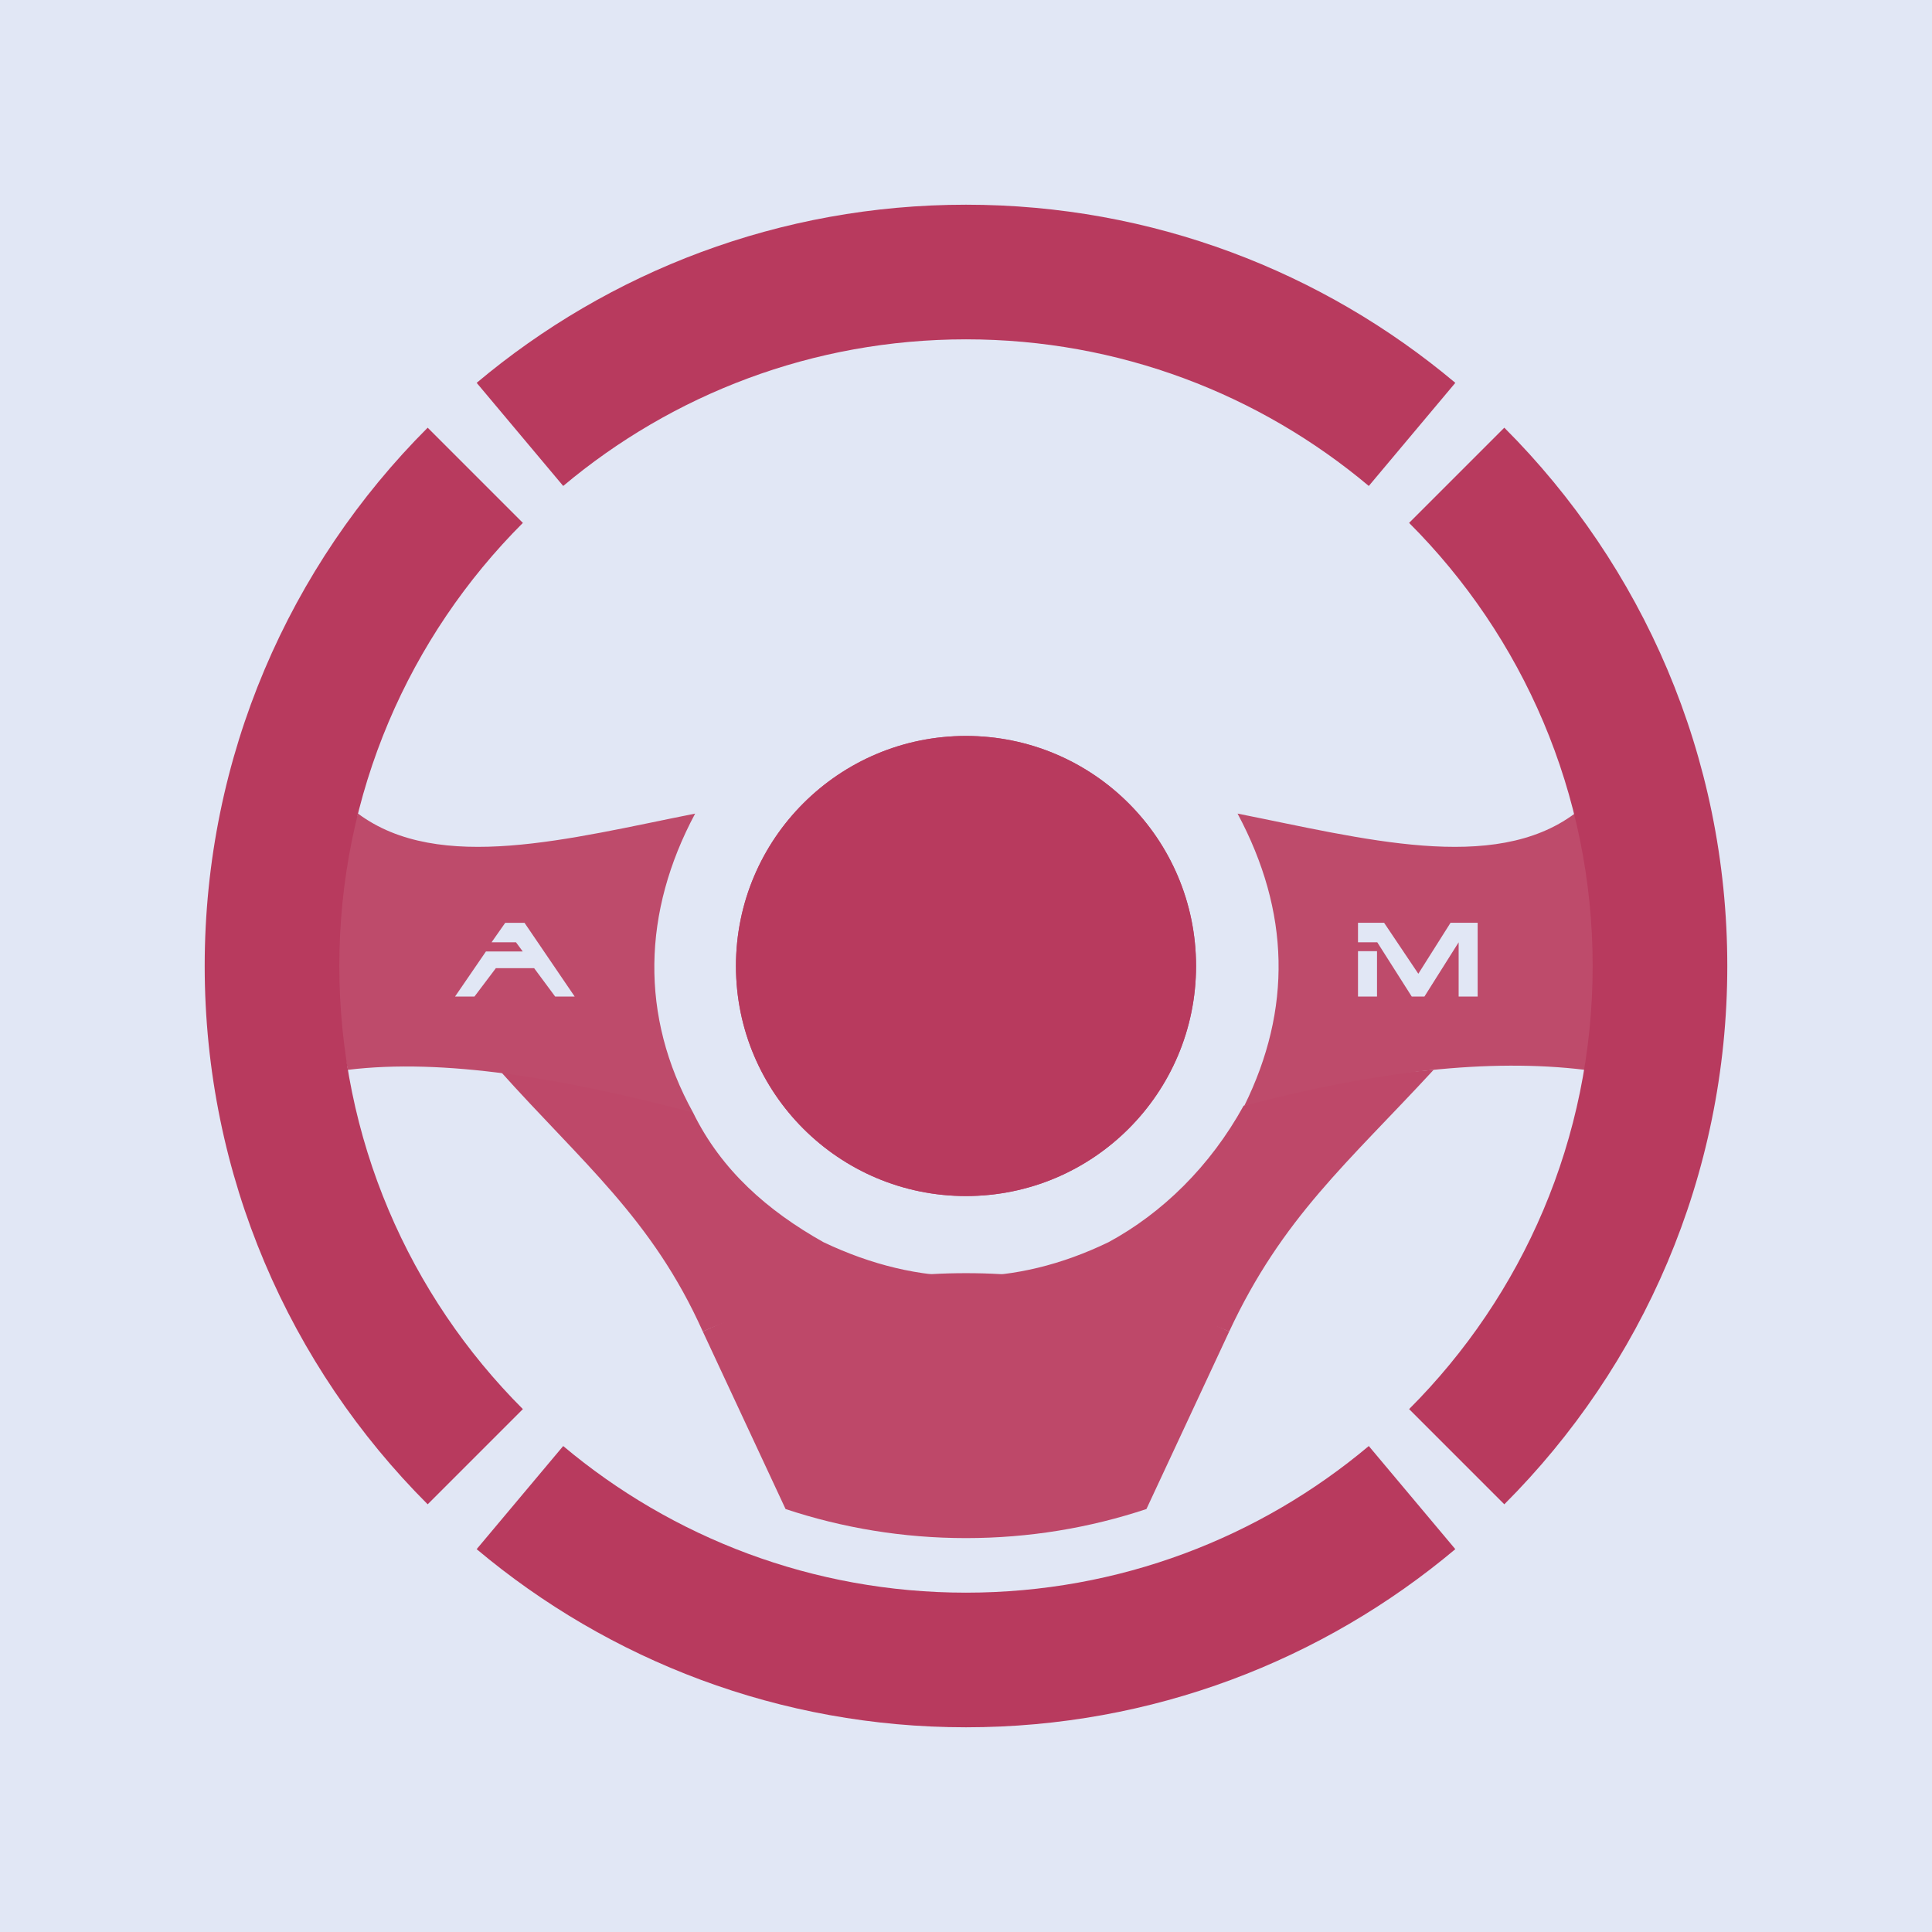
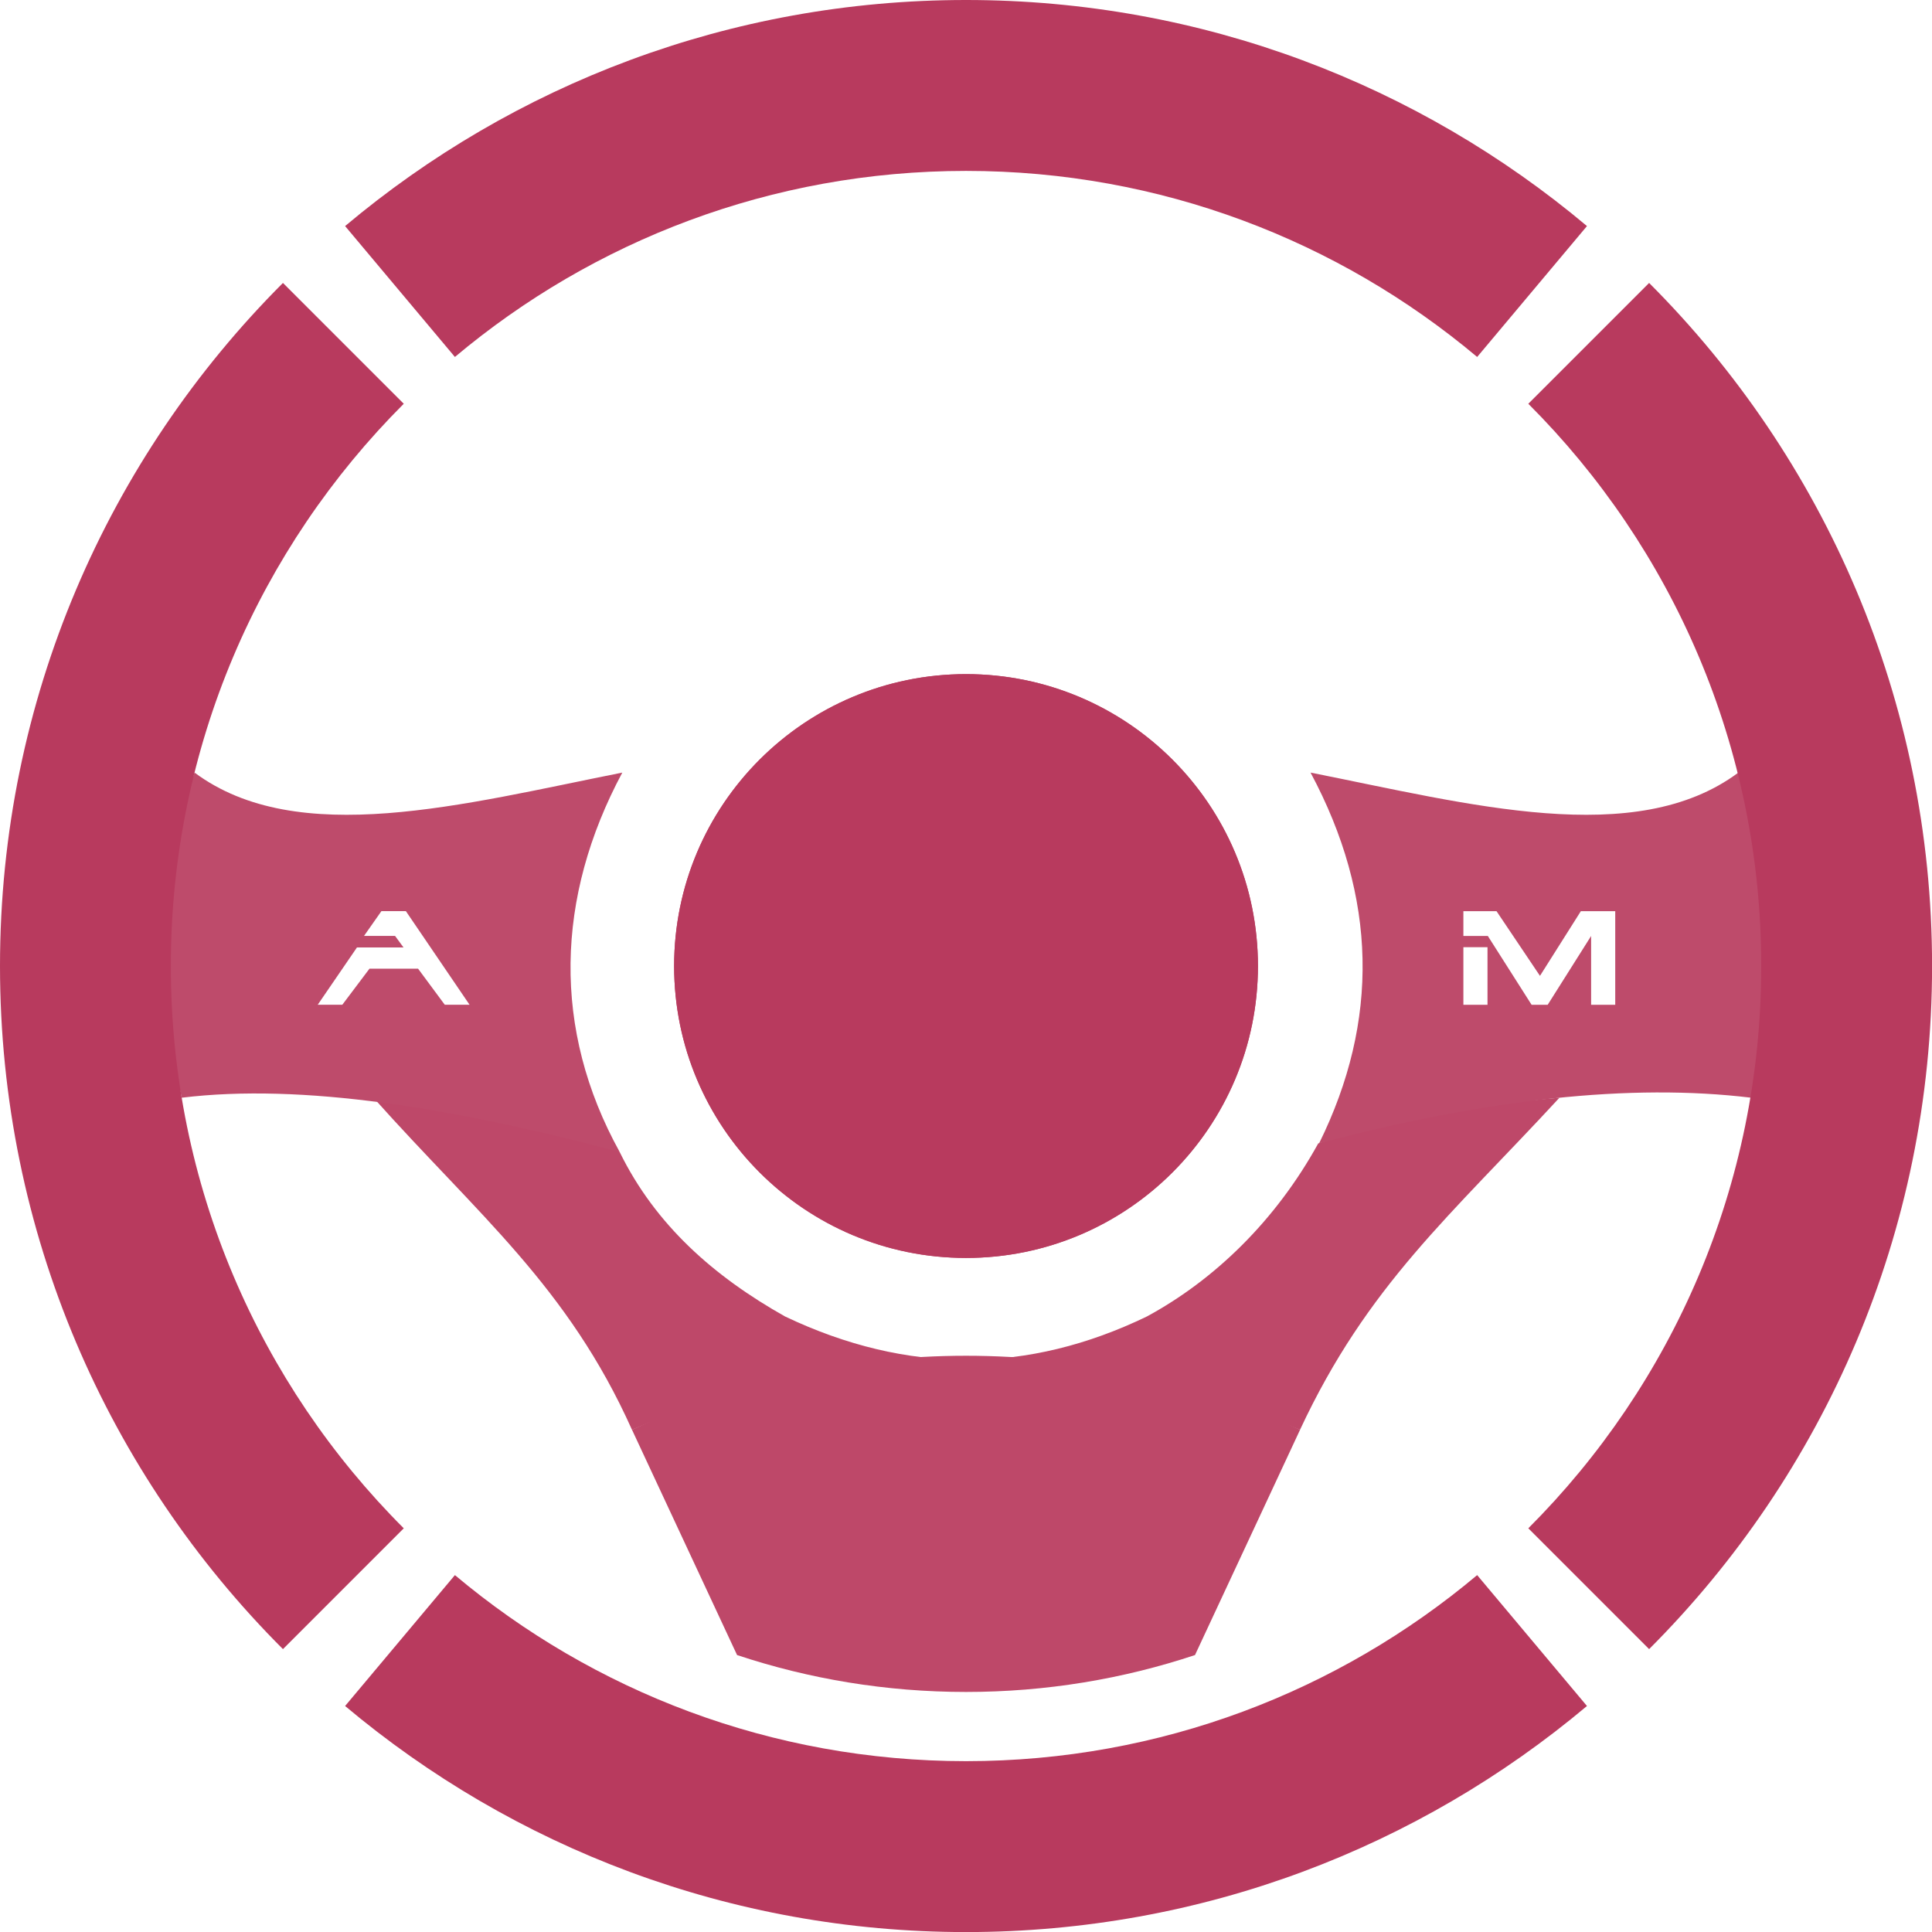
- <svg xmlns="http://www.w3.org/2000/svg" xml:space="preserve" width="40.279mm" height="40.279mm" version="1.1" style="shape-rendering:geometricPrecision; text-rendering:geometricPrecision; image-rendering:optimizeQuality; fill-rule:evenodd; clip-rule:evenodd" viewBox="0 0 1435.78 1435.78">
+ <svg xmlns="http://www.w3.org/2000/svg" xml:space="preserve" width="31.743mm" height="31.743mm" version="1.1" style="shape-rendering:geometricPrecision; text-rendering:geometricPrecision; image-rendering:optimizeQuality; fill-rule:evenodd; clip-rule:evenodd" viewBox="0 0 293.13 293.13">
  <defs>
    <style type="text/css">
   
-     .fil0 {fill:#E1E7F5}
-     .fil1 {fill:#BE4869}
-     .fil4 {fill:#BE4B6B}
-     .fil3 {fill:#B83A5E}
-     .fil2 {fill:#BD4969}
+     .fil0 {fill:#BE4869}
+     .fil3 {fill:#BE4B6B}
+     .fil2 {fill:#B83A5E}
+     .fil1 {fill:#BD4969}
   
  </style>
  </defs>
  <g id="Capa_x0020_1">
-     <g id="_1960709348352">
-       <rect class="fil0" width="1435.78" height="1435.78" />
-       <g>
-         <path class="fil1" d="M851.98 1121.45c-42.16,14 -87.24,21.6 -134.09,21.6 -46.86,0 -91.93,-7.6 -134.09,-21.6l-61.52 -131.93c61.25,-28.56 128.02,-43.36 195.61,-43.36 67.59,0 134.36,14.8 195.61,43.36l-61.52 131.93z" />
-         <circle class="fil2" cx="717.89" cy="717.89" r="170.96" />
-         <circle class="fil3" cx="717.89" cy="717.89" r="170.96" />
-         <path class="fil1" d="M522.28 989.52c-37.56,-83.93 -90.04,-125.77 -151.41,-194.48 42.71,2.22 116.63,8.77 144.19,31.78 21.02,42.94 55.44,73 96.86,96.3 71.74,34.16 142.37,33.64 211.93,0 39.78,-21.54 75.49,-56.25 100.35,-101.38 48.85,-16.29 94.63,-22.87 141.22,-26.7 -63.72,69.05 -112.37,109.67 -151.92,194.48 -119.25,-50.21 -282.15,-48.04 -391.22,0z" />
-         <path class="fil4" d="M266.06 604.63c60.29,44.9 157.47,18.47 250.54,0 -39.09,72.99 -41.24,150.44 -1.54,222.2 -97.74,-25.91 -185.94,-40.37 -256.51,-31.78 -15.11,-66.6 -13.13,-135.28 7.51,-190.42zm122.41 102.44l-4.99 -6.78 -18.18 0 10.17 -14.5 14.32 0 37.3 54.82 -14.5 0 -15.64 -21.1 -28.45 0 -15.92 21.1 -14.42 0 22.98 -33.53 27.32 0z" />
-         <path class="fil4" d="M1170.24 604.63c-60.29,44.9 -157.47,18.47 -250.54,0 39.09,72.99 40.43,145.35 5.02,217.12 97.74,-25.91 182.46,-35.29 253.03,-26.7 15.11,-66.6 13.13,-135.28 -7.51,-190.42zm-161.03 102.25l0 33.72 14.13 0 0 -33.72 -14.13 0zm74.79 33.72l14.13 0 0 -54.82 -20.16 0 -23.93 37.87 -25.43 -37.87 -19.4 0 0 14.5 14.32 0 25.62 40.32 9.42 0 25.43 -40.32 0 40.32z" />
-         <path class="fil3" d="M717.89 152.13c138.48,0 265.31,49.78 363.65,132.38l-64.31 76.64c-80.95,-67.99 -185.35,-108.97 -299.34,-108.97 -113.99,0 -218.39,40.98 -299.34,108.97l-64.31 -76.64c98.34,-82.6 225.17,-132.38 363.65,-132.38zm400.05 165.71c102.38,102.39 165.71,243.82 165.71,400.05 0,156.23 -63.32,297.67 -165.71,400.05l-70.75 -70.75c84.28,-84.27 136.41,-200.7 136.41,-329.3 0,-128.6 -52.13,-245.03 -136.41,-329.3l70.75 -70.75zm-36.41 833.43c-98.34,82.6 -225.17,132.38 -363.65,132.38 -138.48,0 -265.31,-49.78 -363.65,-132.38l64.31 -76.64c80.95,67.99 185.35,108.97 299.34,108.97 113.99,0 218.39,-40.98 299.34,-108.97l64.31 76.64zm-763.7 -33.33c-102.38,-102.38 -165.71,-243.82 -165.71,-400.05 0,-156.23 63.32,-297.67 165.71,-400.05l70.75 70.75c-84.28,84.27 -136.41,200.7 -136.41,329.3 0,128.6 52.13,245.03 136.41,329.3l-70.75 70.75z" />
-       </g>
+     <g id="_3017874161328">
+       <path class="fil0" d="M181.31 251.11c-10.92,3.63 -22.6,5.6 -34.74,5.6 -12.14,0 -23.82,-1.97 -34.74,-5.6l-15.94 -34.18c15.87,-7.4 33.17,-11.23 50.68,-11.23 17.51,0 34.81,3.83 50.68,11.23l-15.94 34.18z" />
+       <circle class="fil1" cx="146.57" cy="146.57" r="44.29" />
+       <circle class="fil2" cx="146.57" cy="146.57" r="44.29" />
+       <path class="fil0" d="M95.89 216.94c-9.73,-21.74 -23.33,-32.58 -39.22,-50.38 11.07,0.58 30.21,2.27 37.35,8.23 5.45,11.12 14.36,18.91 25.09,24.95 18.59,8.85 36.88,8.71 54.9,0 10.3,-5.58 19.56,-14.57 26,-26.26 12.65,-4.22 24.52,-5.93 36.59,-6.92 -16.51,17.89 -29.11,28.41 -39.36,50.38 -30.89,-13.01 -73.09,-12.45 -101.35,0z" />
+       <path class="fil3" d="M29.52 117.22c15.62,11.63 40.8,4.79 64.9,0 -10.13,18.91 -10.68,38.97 -0.4,57.56 -25.32,-6.71 -48.17,-10.46 -66.45,-8.23 -3.91,-17.25 -3.4,-35.05 1.95,-49.33zm31.71 26.54l-1.29 -1.76 -4.71 0 2.64 -3.76 3.71 0 9.66 14.2 -3.76 0 -4.05 -5.47 -7.37 0 -4.12 5.47 -3.73 0 5.95 -8.69 7.08 0z" />
+       <path class="fil3" d="M263.75 117.22c-15.62,11.63 -40.8,4.79 -64.91,0 10.13,18.91 10.47,37.66 1.3,56.25 25.32,-6.71 47.27,-9.14 65.55,-6.92 3.91,-17.25 3.4,-35.05 -1.95,-49.33zm-41.72 26.49l0 8.74 3.66 0 0 -8.74 -3.66 0zm19.38 8.74l3.66 0 0 -14.2 -5.22 0 -6.2 9.81 -6.59 -9.81 -5.03 0 0 3.76 3.71 0 6.64 10.44 2.44 0 6.59 -10.44 0 10.44z" />
+       <path class="fil2" d="M146.57 0c35.87,0 68.73,12.9 94.21,34.3l-16.66 19.86c-20.97,-17.61 -48.02,-28.23 -77.55,-28.23 -29.53,0 -56.58,10.62 -77.55,28.23l-16.66 -19.86c25.48,-21.4 58.33,-34.3 94.21,-34.3zm103.64 42.93c26.52,26.52 42.93,63.16 42.93,103.64 0,40.47 -16.41,77.11 -42.93,103.64l-18.33 -18.33c21.83,-21.83 35.34,-51.99 35.34,-85.31 0,-33.32 -13.5,-63.48 -35.34,-85.31l18.33 -18.33zm-9.43 215.91c-25.48,21.4 -58.33,34.3 -94.21,34.3 -35.87,0 -68.73,-12.9 -94.21,-34.3l16.66 -19.86c20.97,17.61 48.02,28.23 77.55,28.23 29.53,0 56.58,-10.62 77.55,-28.23l16.66 19.86zm-197.85 -8.63c-26.52,-26.52 -42.93,-63.16 -42.93,-103.64 0,-40.47 16.41,-77.11 42.93,-103.64l18.33 18.33c-21.83,21.83 -35.34,51.99 -35.34,85.31 0,33.32 13.5,63.48 35.34,85.31l-18.33 18.33z" />
    </g>
  </g>
</svg>
